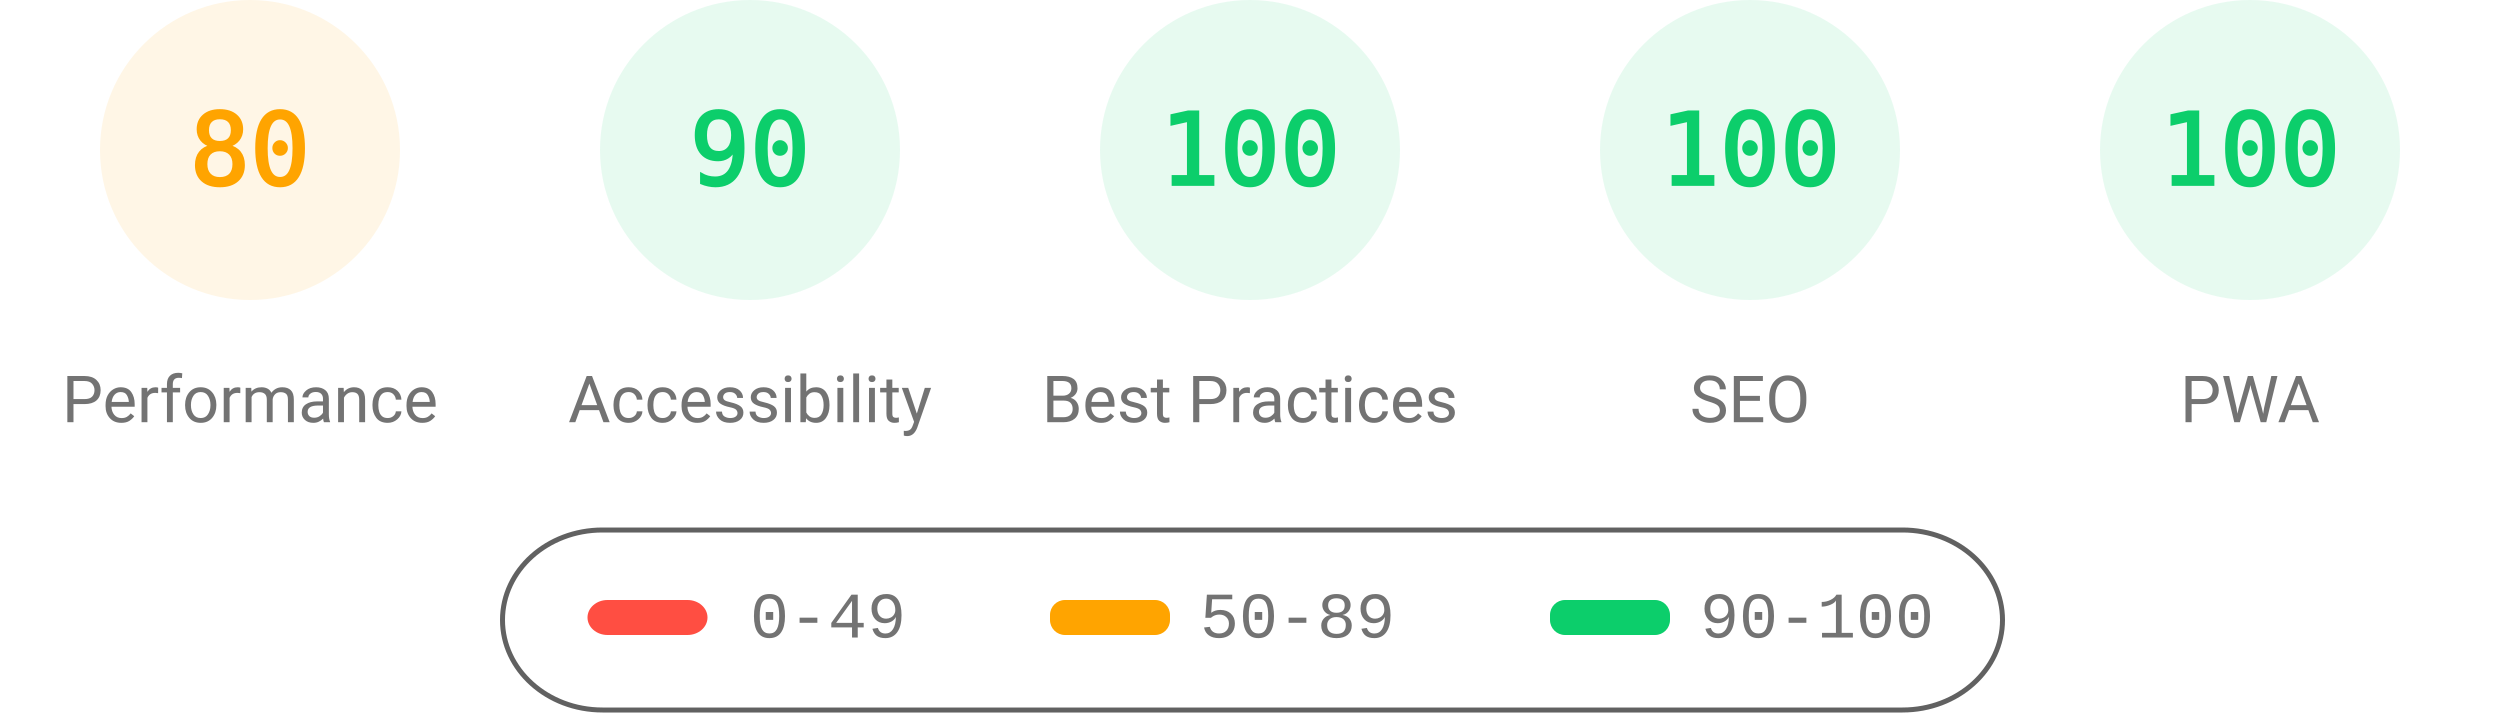
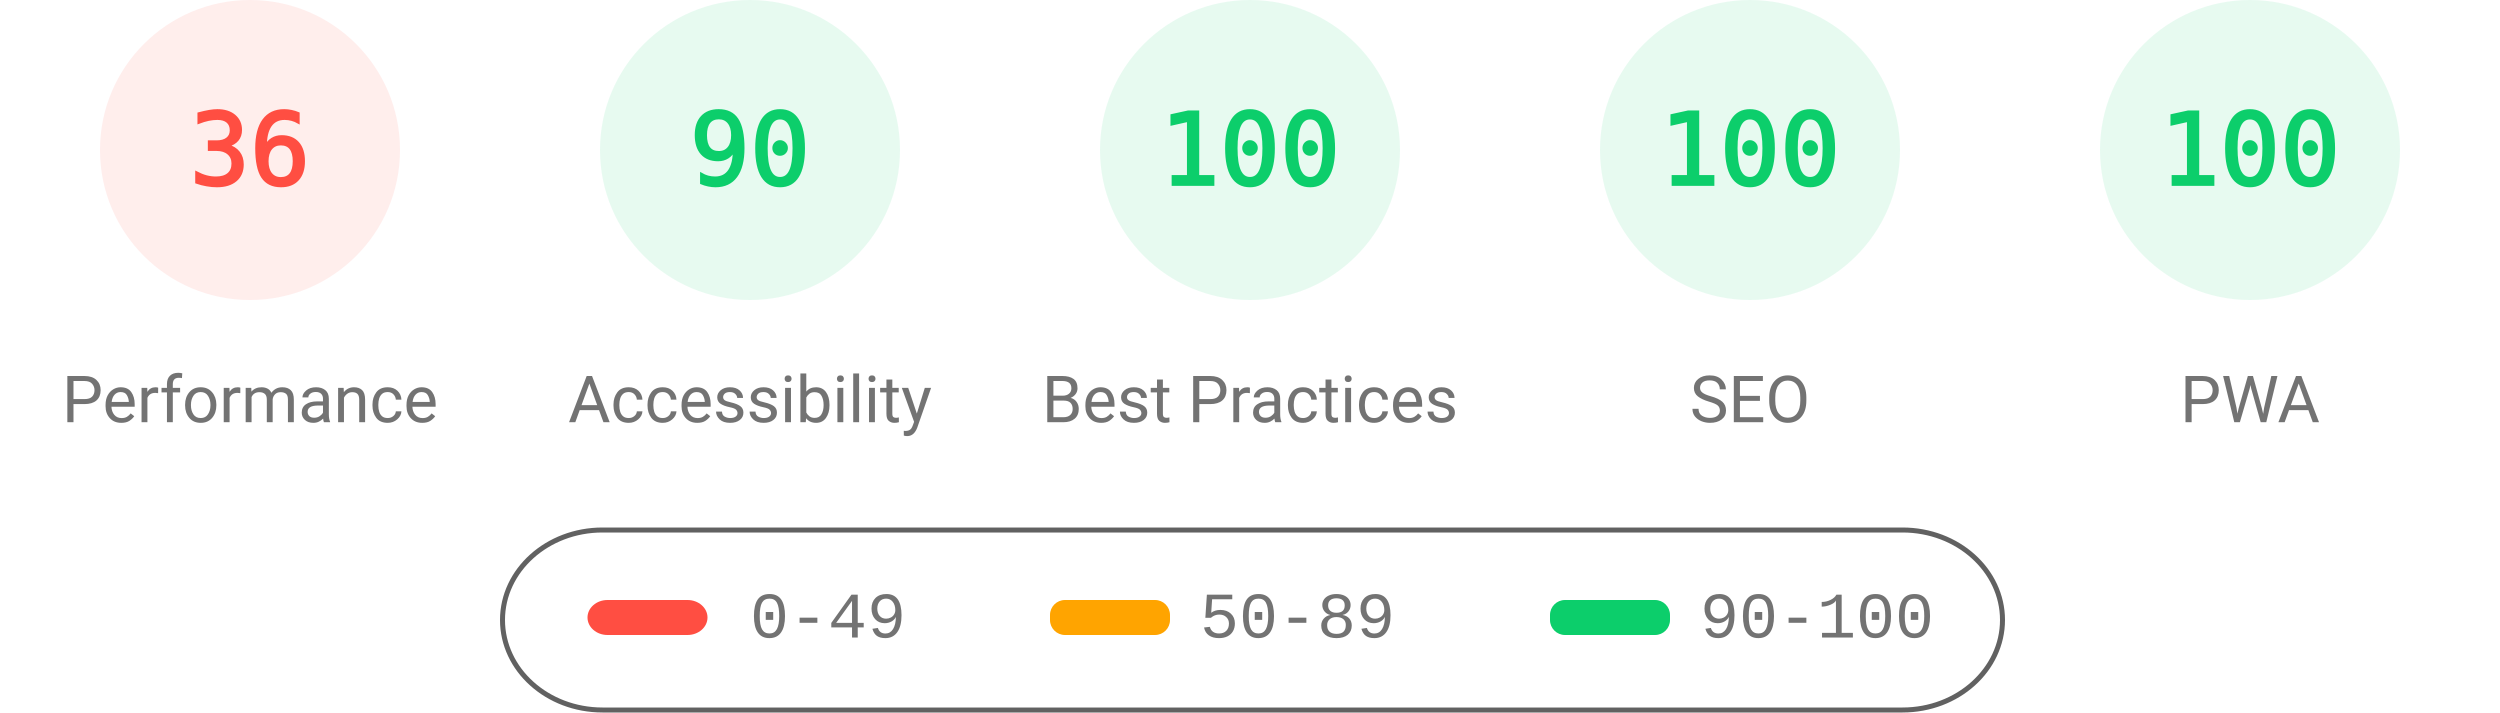
<svg xmlns="http://www.w3.org/2000/svg" fill="none" width="1000" height="285">
  <style>.gauge-base{opacity:.1}.gauge-arc{fill:none;animation-delay:250ms;stroke-linecap:round;transform:rotate(-90deg);transform-origin:100px 60px;animation:load-gauge 1s ease forwards}.guage-text{font-size:40px;font-family:monospace;text-align:center}.guage-red{color:#ff4e42;fill:#ff4e42;stroke:#ff4e42}.guage-orange{color:#ffa400;fill:#ffa400;stroke:#ffa400}.guage-green{color:#0cce6b;fill:#0cce6b;stroke:#0cce6b}.guage-undefined{color:#5c5c5c;fill:#5c5c5c;stroke:#5c5c5c}.guage-title{color:#737373;fill:#737373;stroke:none;font-size:26px;line-height:26px;font-family:Roboto,Halvetica,Arial,sans-serif}@keyframes load-gauge{from{stroke-dasharray:0 352.858}}</style>
-   <svg class="guage-div guage-perf guage-orange" viewBox="0 0 200 200" width="200" height="200">
+   <svg class="guage-div guage-perf guage-red" viewBox="0 0 200 200" width="200" height="200">
    <circle class="gauge-base" r="56" cx="100" cy="60" stroke-width="8" />
-     <circle class="gauge-arc guage-arc-1" r="56" cx="100" cy="60" stroke-width="8" style="stroke-dasharray:281.486,351.858" />
-     <text class="guage-text" x="100" y="60" alignment-baseline="central" dominant-baseline="central" text-anchor="middle">80</text>
+     <circle class="gauge-arc guage-arc-1" r="56" cx="100" cy="60" stroke-width="8" style="stroke-dasharray:126.669,351.858" />
+     <text class="guage-text" x="100" y="60" alignment-baseline="central" dominant-baseline="central" text-anchor="middle">36</text>
    <text class="guage-title" x="100" y="160" alignment-baseline="central" dominant-baseline="central" text-anchor="middle">Performance</text>
  </svg>
  <svg class="guage-div guage-acc guage-green" viewBox="0 0 200 200" width="200" height="200" x="200">
    <circle class="gauge-base" r="56" cx="100" cy="60" stroke-width="8" />
    <circle class="gauge-arc guage-arc-2" r="56" cx="100" cy="60" stroke-width="8" style="stroke-dasharray:316.672,351.858" />
    <text class="guage-text" x="100" y="60" alignment-baseline="central" dominant-baseline="central" text-anchor="middle">90</text>
    <text class="guage-title" x="100" y="160" alignment-baseline="central" dominant-baseline="central" text-anchor="middle">Accessibility</text>
  </svg>
  <svg class="guage-div guage-best guage-green" viewBox="0 0 200 200" width="200" height="200" x="400">
    <circle class="gauge-base" r="56" cx="100" cy="60" stroke-width="8" />
    <circle class="gauge-arc guage-arc-3" r="56" cx="100" cy="60" stroke-width="8" style="stroke-dasharray:351.858,351.858" />
    <text class="guage-text" x="100" y="60" alignment-baseline="central" dominant-baseline="central" text-anchor="middle">100</text>
    <text class="guage-title" x="100" y="160" alignment-baseline="central" dominant-baseline="central" text-anchor="middle">Best Practices</text>
  </svg>
  <svg class="guage-div guage-seo guage-green" viewBox="0 0 200 200" width="200" height="200" x="600">
    <circle class="gauge-base" r="56" cx="100" cy="60" stroke-width="8" />
    <circle class="gauge-arc guage-arc-4" r="56" cx="100" cy="60" stroke-width="8" style="stroke-dasharray:351.858,351.858" />
    <text class="guage-text" x="100" y="60" alignment-baseline="central" dominant-baseline="central" text-anchor="middle">100</text>
    <text class="guage-title" x="100" y="160" alignment-baseline="central" dominant-baseline="central" text-anchor="middle">SEO</text>
  </svg>
  <svg class="guage-div guage-pwa guage-green" viewBox="0 0 200 200" width="200" height="200" x="800">
    <circle class="gauge-base" r="56" cx="100" cy="60" stroke-width="8" />
    <circle class="gauge-arc guage-arc-4" r="56" cx="100" cy="60" stroke-width="8" style="stroke-dasharray:351.858,351.858" />
    <text class="guage-text" x="100" y="60" alignment-baseline="central" dominant-baseline="central" text-anchor="middle">100</text>
    <text class="guage-title" x="100" y="160" alignment-baseline="central" dominant-baseline="central" text-anchor="middle">PWA</text>
  </svg>
  <svg width="604" height="76" x="200" y="210">
    <path fill="none" id="canvas_background" d="M-1-1h604v80H-1z" />
    <rect fill-opacity="0" stroke="#616161" stroke-width="2" rx="40" id="svg_2" height="72" width="600" y="2" x="1" fill="#000" />
    <rect stroke="#000" rx="8" id="svg_3" height="14" width="48" y="30" x="35" stroke-opacity="null" stroke-width="0" fill="#ff4e42" />
    <rect stroke="#000" rx="6" id="svg_4" height="14" width="48" y="30" x="220" stroke-opacity="null" stroke-width="0" fill="#ffa400" />
    <rect stroke="#000" rx="6" id="svg_5" height="14" width="48" y="30" x="420" stroke-opacity="null" stroke-width="0" fill="#0cce6b" />
    <text xml:space="preserve" text-anchor="start" font-family="'Courier New', Courier, monospace" font-size="26" id="svg_6" y="45" x="100" stroke-opacity="null" stroke-width="0" stroke="#000" fill="#737373">0-49</text>
    <text xml:space="preserve" text-anchor="start" font-family="'Courier New', Courier, monospace" font-size="26" id="svg_7" y="45" x="280" stroke-opacity="null" stroke-width="0" stroke="#000" fill="#737373">50-89</text>
    <text xml:space="preserve" text-anchor="start" font-family="'Courier New', Courier, monospace" font-size="26" id="svg_8" y="45" x="480" stroke-opacity="null" stroke-width="0" stroke="#000" fill="#737373">90-100</text>
  </svg>
</svg>
